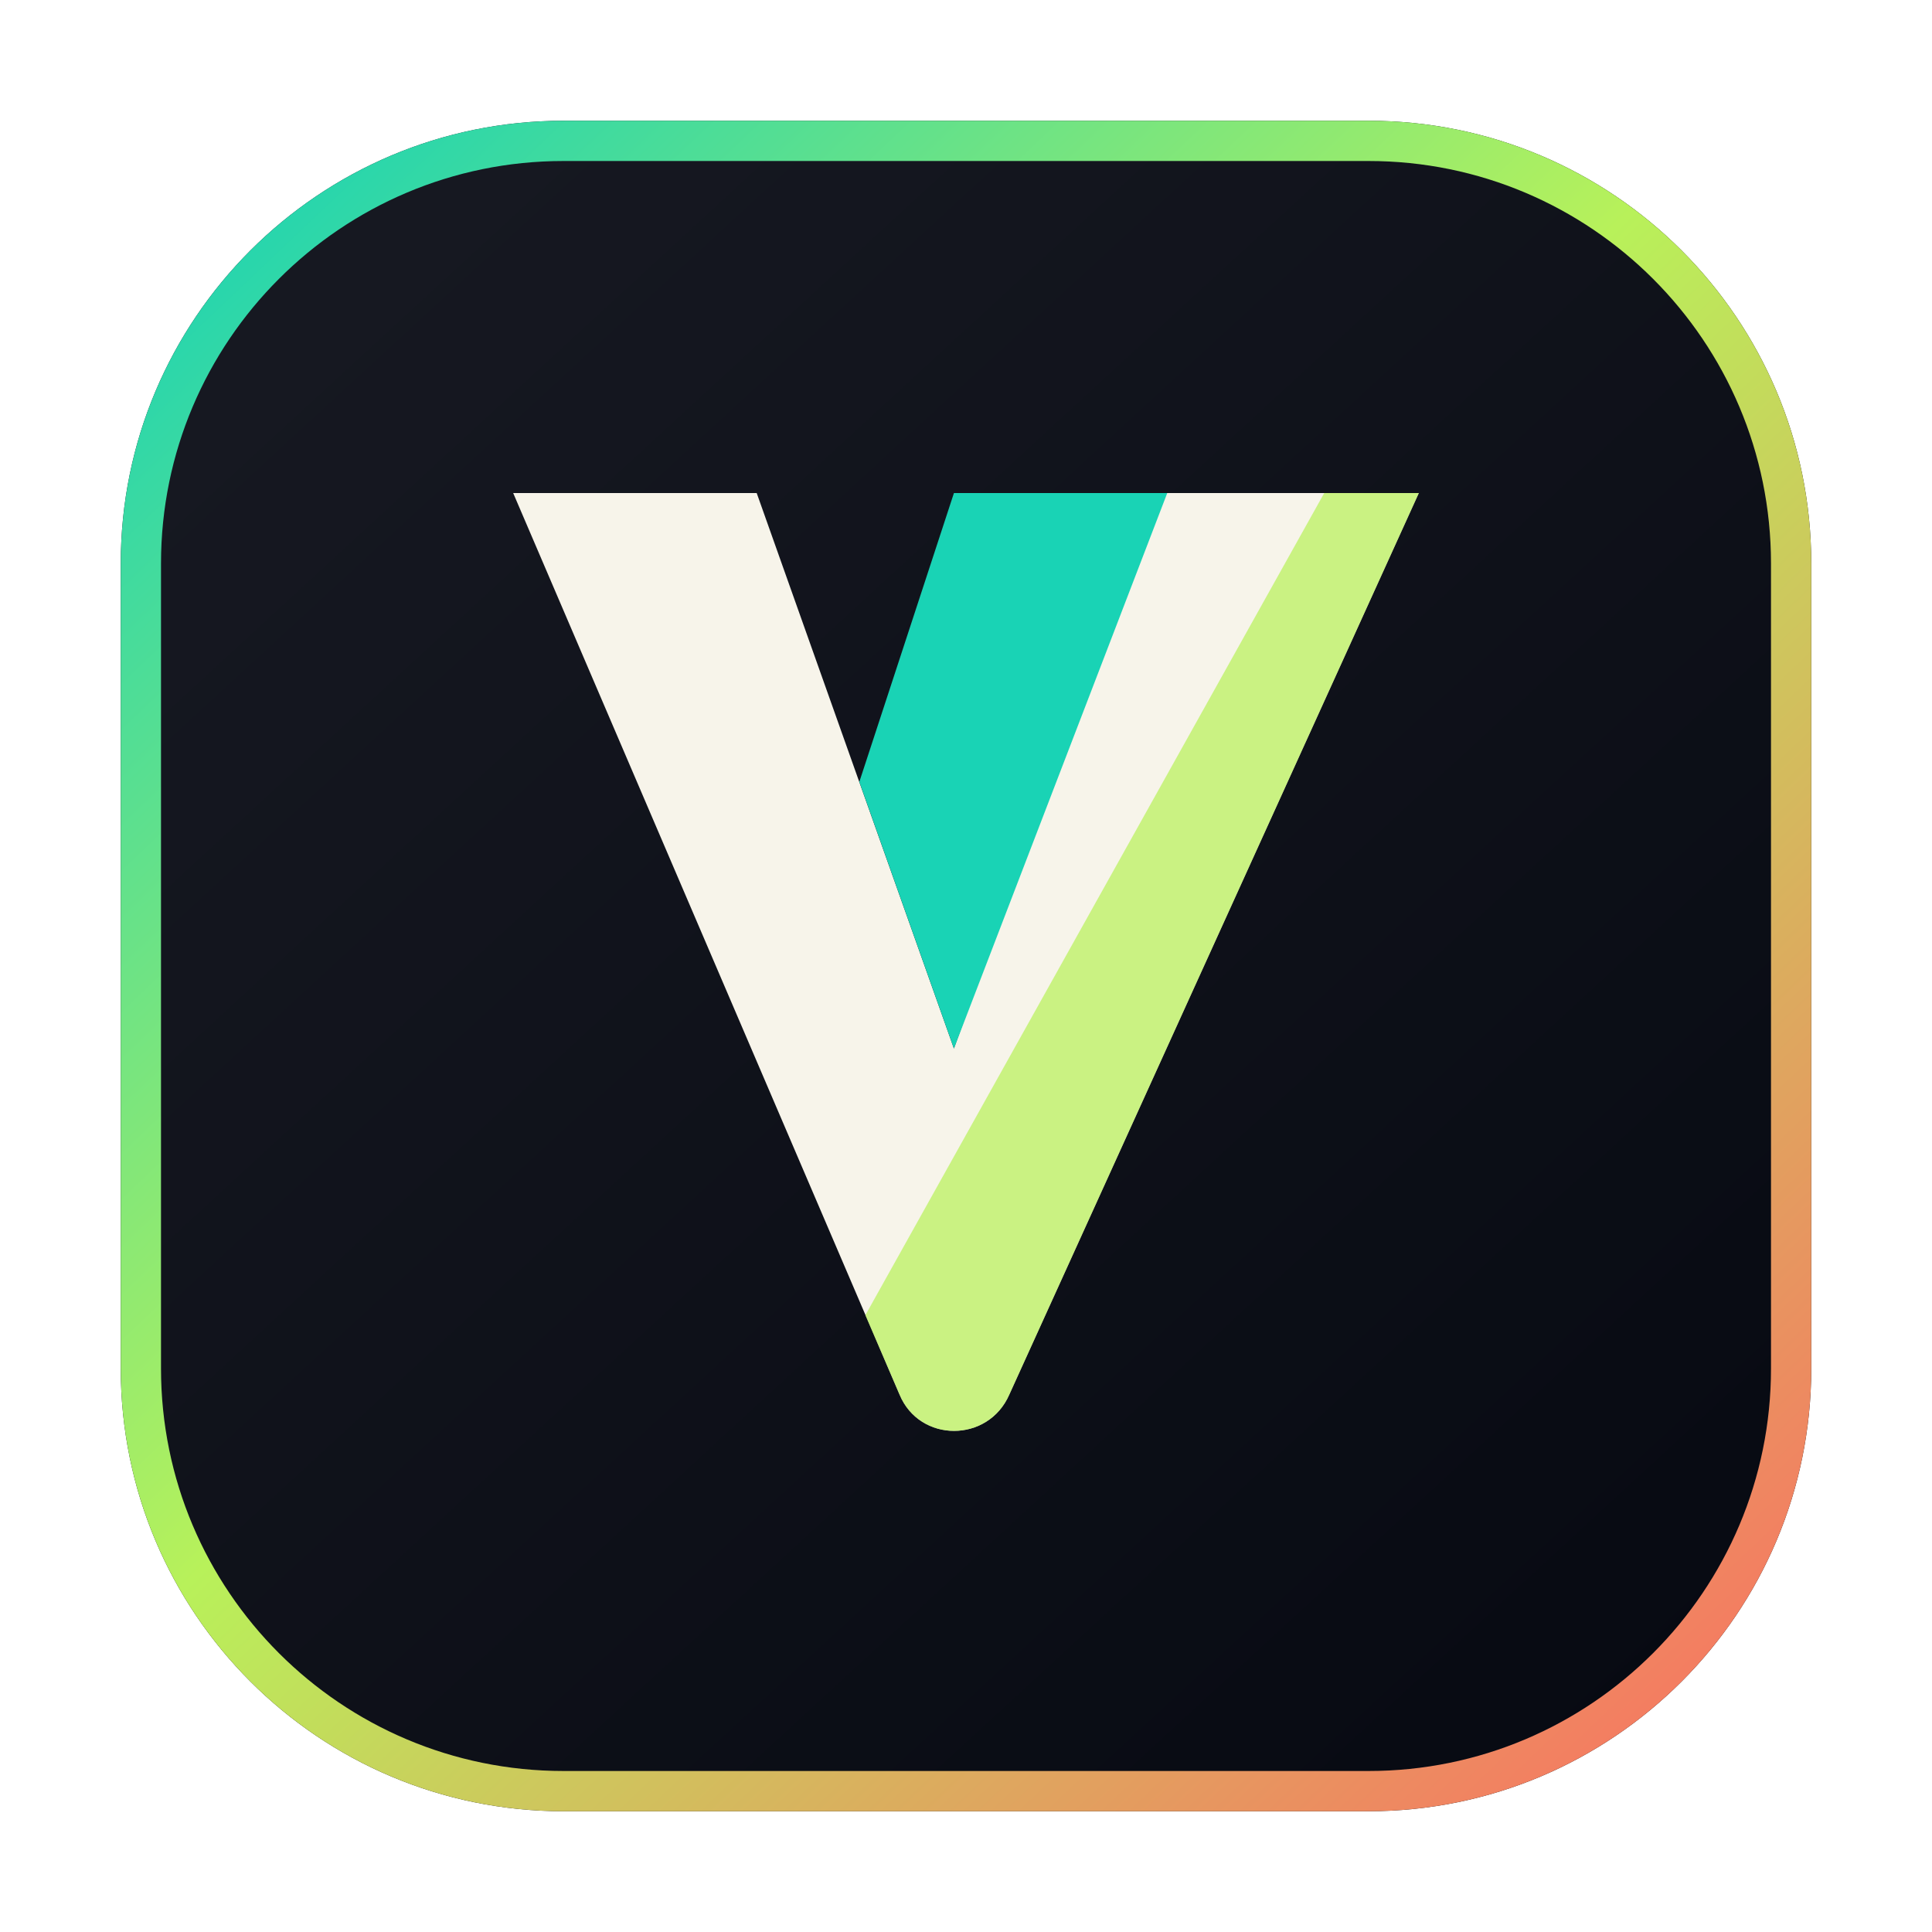
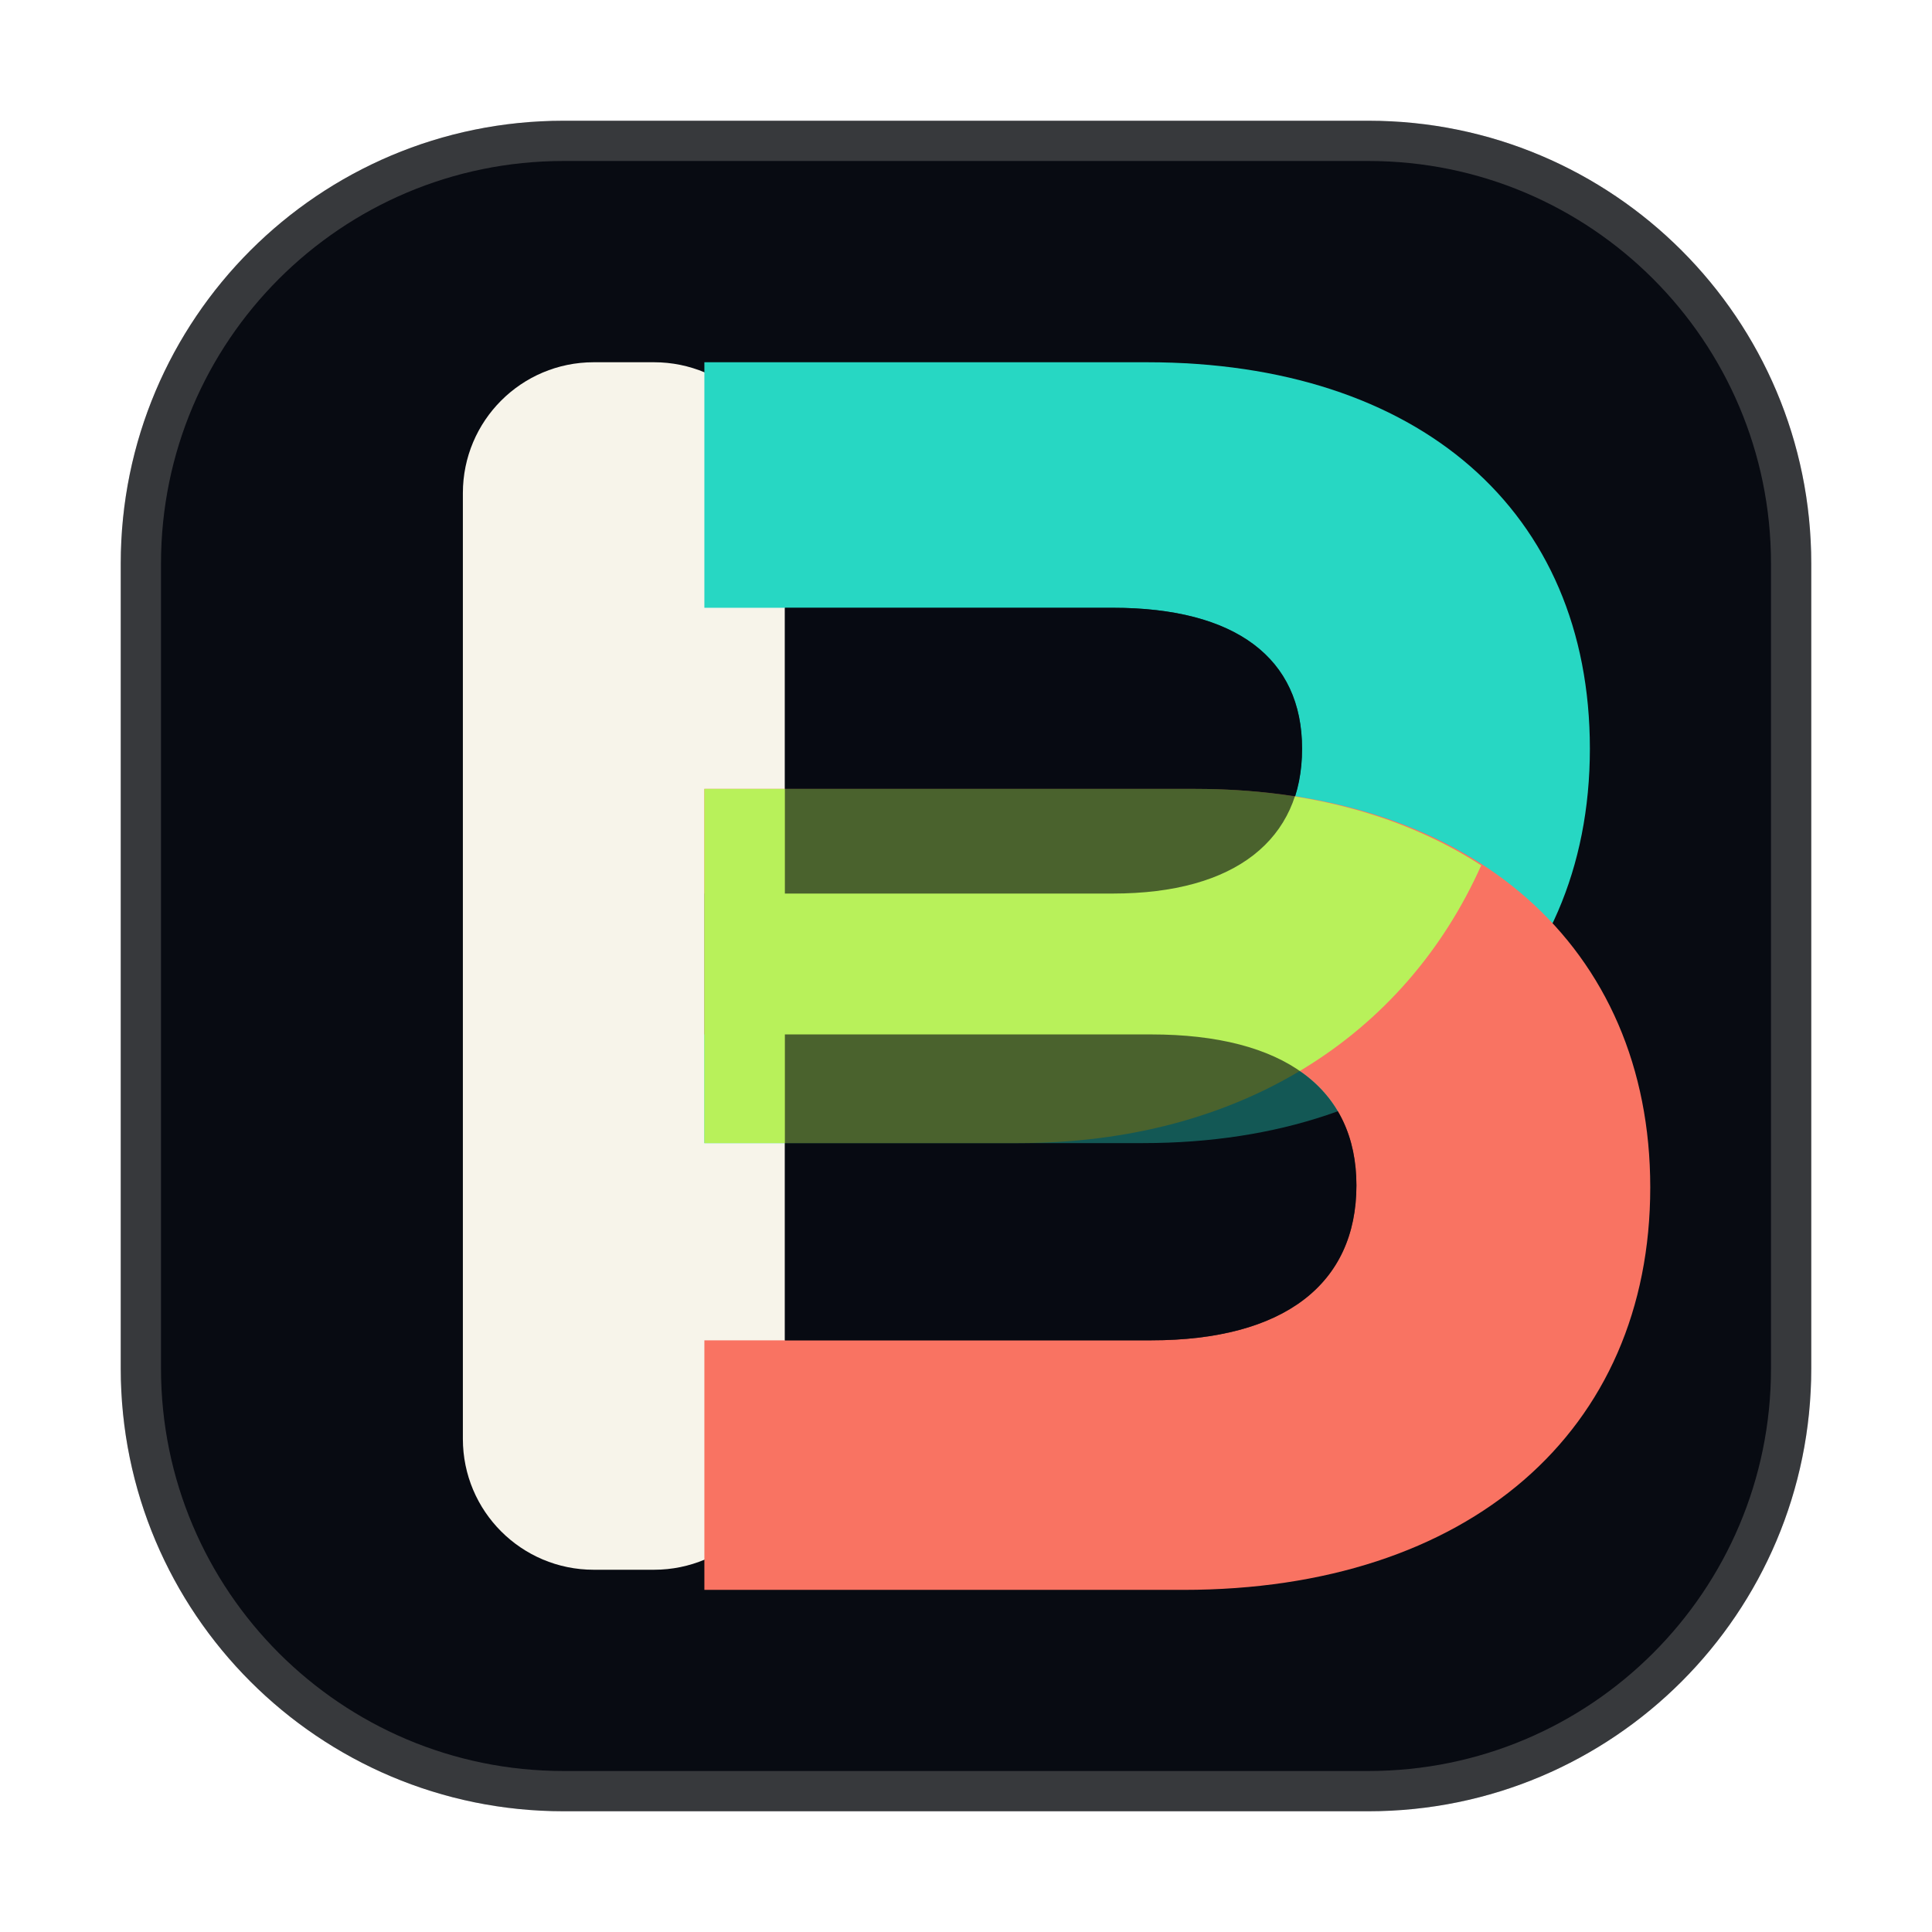
<svg xmlns="http://www.w3.org/2000/svg" viewBox="0 0 96 96">
-   <defs>
-     <linearGradient id="edge" x1="10" y1="8" x2="86" y2="88" gradientUnits="userSpaceOnUse">
-       <stop stop-color="#19D3B5" />
-       <stop offset=".46" stop-color="#B8F15A" />
-       <stop offset="1" stop-color="#F97362" />
-     </linearGradient>
-     <linearGradient id="tile" x1="12" y1="10" x2="82" y2="86" gradientUnits="userSpaceOnUse">
-       <stop stop-color="#171922" />
-       <stop offset="1" stop-color="#070A12" />
-     </linearGradient>
-   </defs>
-   <rect x="6" y="6" width="84" height="84" rx="22" fill="url(#tile)" />
-   <rect x="7" y="7" width="82" height="82" rx="21" fill="none" stroke="url(#edge)" stroke-width="2" />
-   <path d="M25.5 24.5 44.7 69.3c1 2.4 4.4 2.4 5.45 0L70.5 24.5H57.4L47.4 52.1l-9.8-27.6H25.5Z" fill="#F7F4EA" />
-   <path d="M58 24.5 47.4 52.1 42.7 38.85l4.7-14.35H58Z" fill="#19D3B5" />
-   <path d="M70.5 24.5 50.15 69.3c-1.05 2.4-4.45 2.4-5.45 0l-1.7-3.95 22.8-40.85h4.7Z" fill="#B8F15A" opacity=".72" />
+   <rect x="6" y="6" width="84" height="84" rx="22" fill="#080B12" />
+   <rect x="7" y="7" width="82" height="82" rx="21" fill="none" stroke="#F7F4EA" stroke-opacity=".2" stroke-width="2" />
+   <rect x="23" y="18" width="16" height="60" rx="6.5" fill="#F7F4EA" />
+   <path d="M35 18h22c13.5 0 22 7.4 22 19.2 0 11.9-8.8 19.6-22.2 19.6H35V44.4h20.3c6.1 0 9.4-2.6 9.4-7.2 0-4.5-3.3-7-9.4-7H35V18Z" fill="#27D7C3" />
+   <path d="M35 39.2h24.4C73.2 39.2 82 47.1 82 59c0 12.1-9 20-23.2 20H35V66.6h22.2c6.6 0 10.2-2.8 10.2-7.7 0-4.8-3.6-7.5-10.2-7.5H35V39.2Z" fill="#F97362" />
+   <path d="M35 39.2h24.4c5.7 0 10.5 1.4 14.2 3.8-3.8 8.5-12 13.8-23 13.8H35V39.2Z" fill="#B8F15A" />
+   <path d="M39 30.2h16.3c6.1 0 9.4 2.5 9.4 7s-3.3 7.2-9.4 7.2H39V30.2Zm0 21.2h18.2c6.6 0 10.2 2.7 10.2 7.5 0 4.9-3.6 7.7-10.2 7.7H39V51.4Z" fill="#080B12" fill-opacity=".62" />
</svg>
